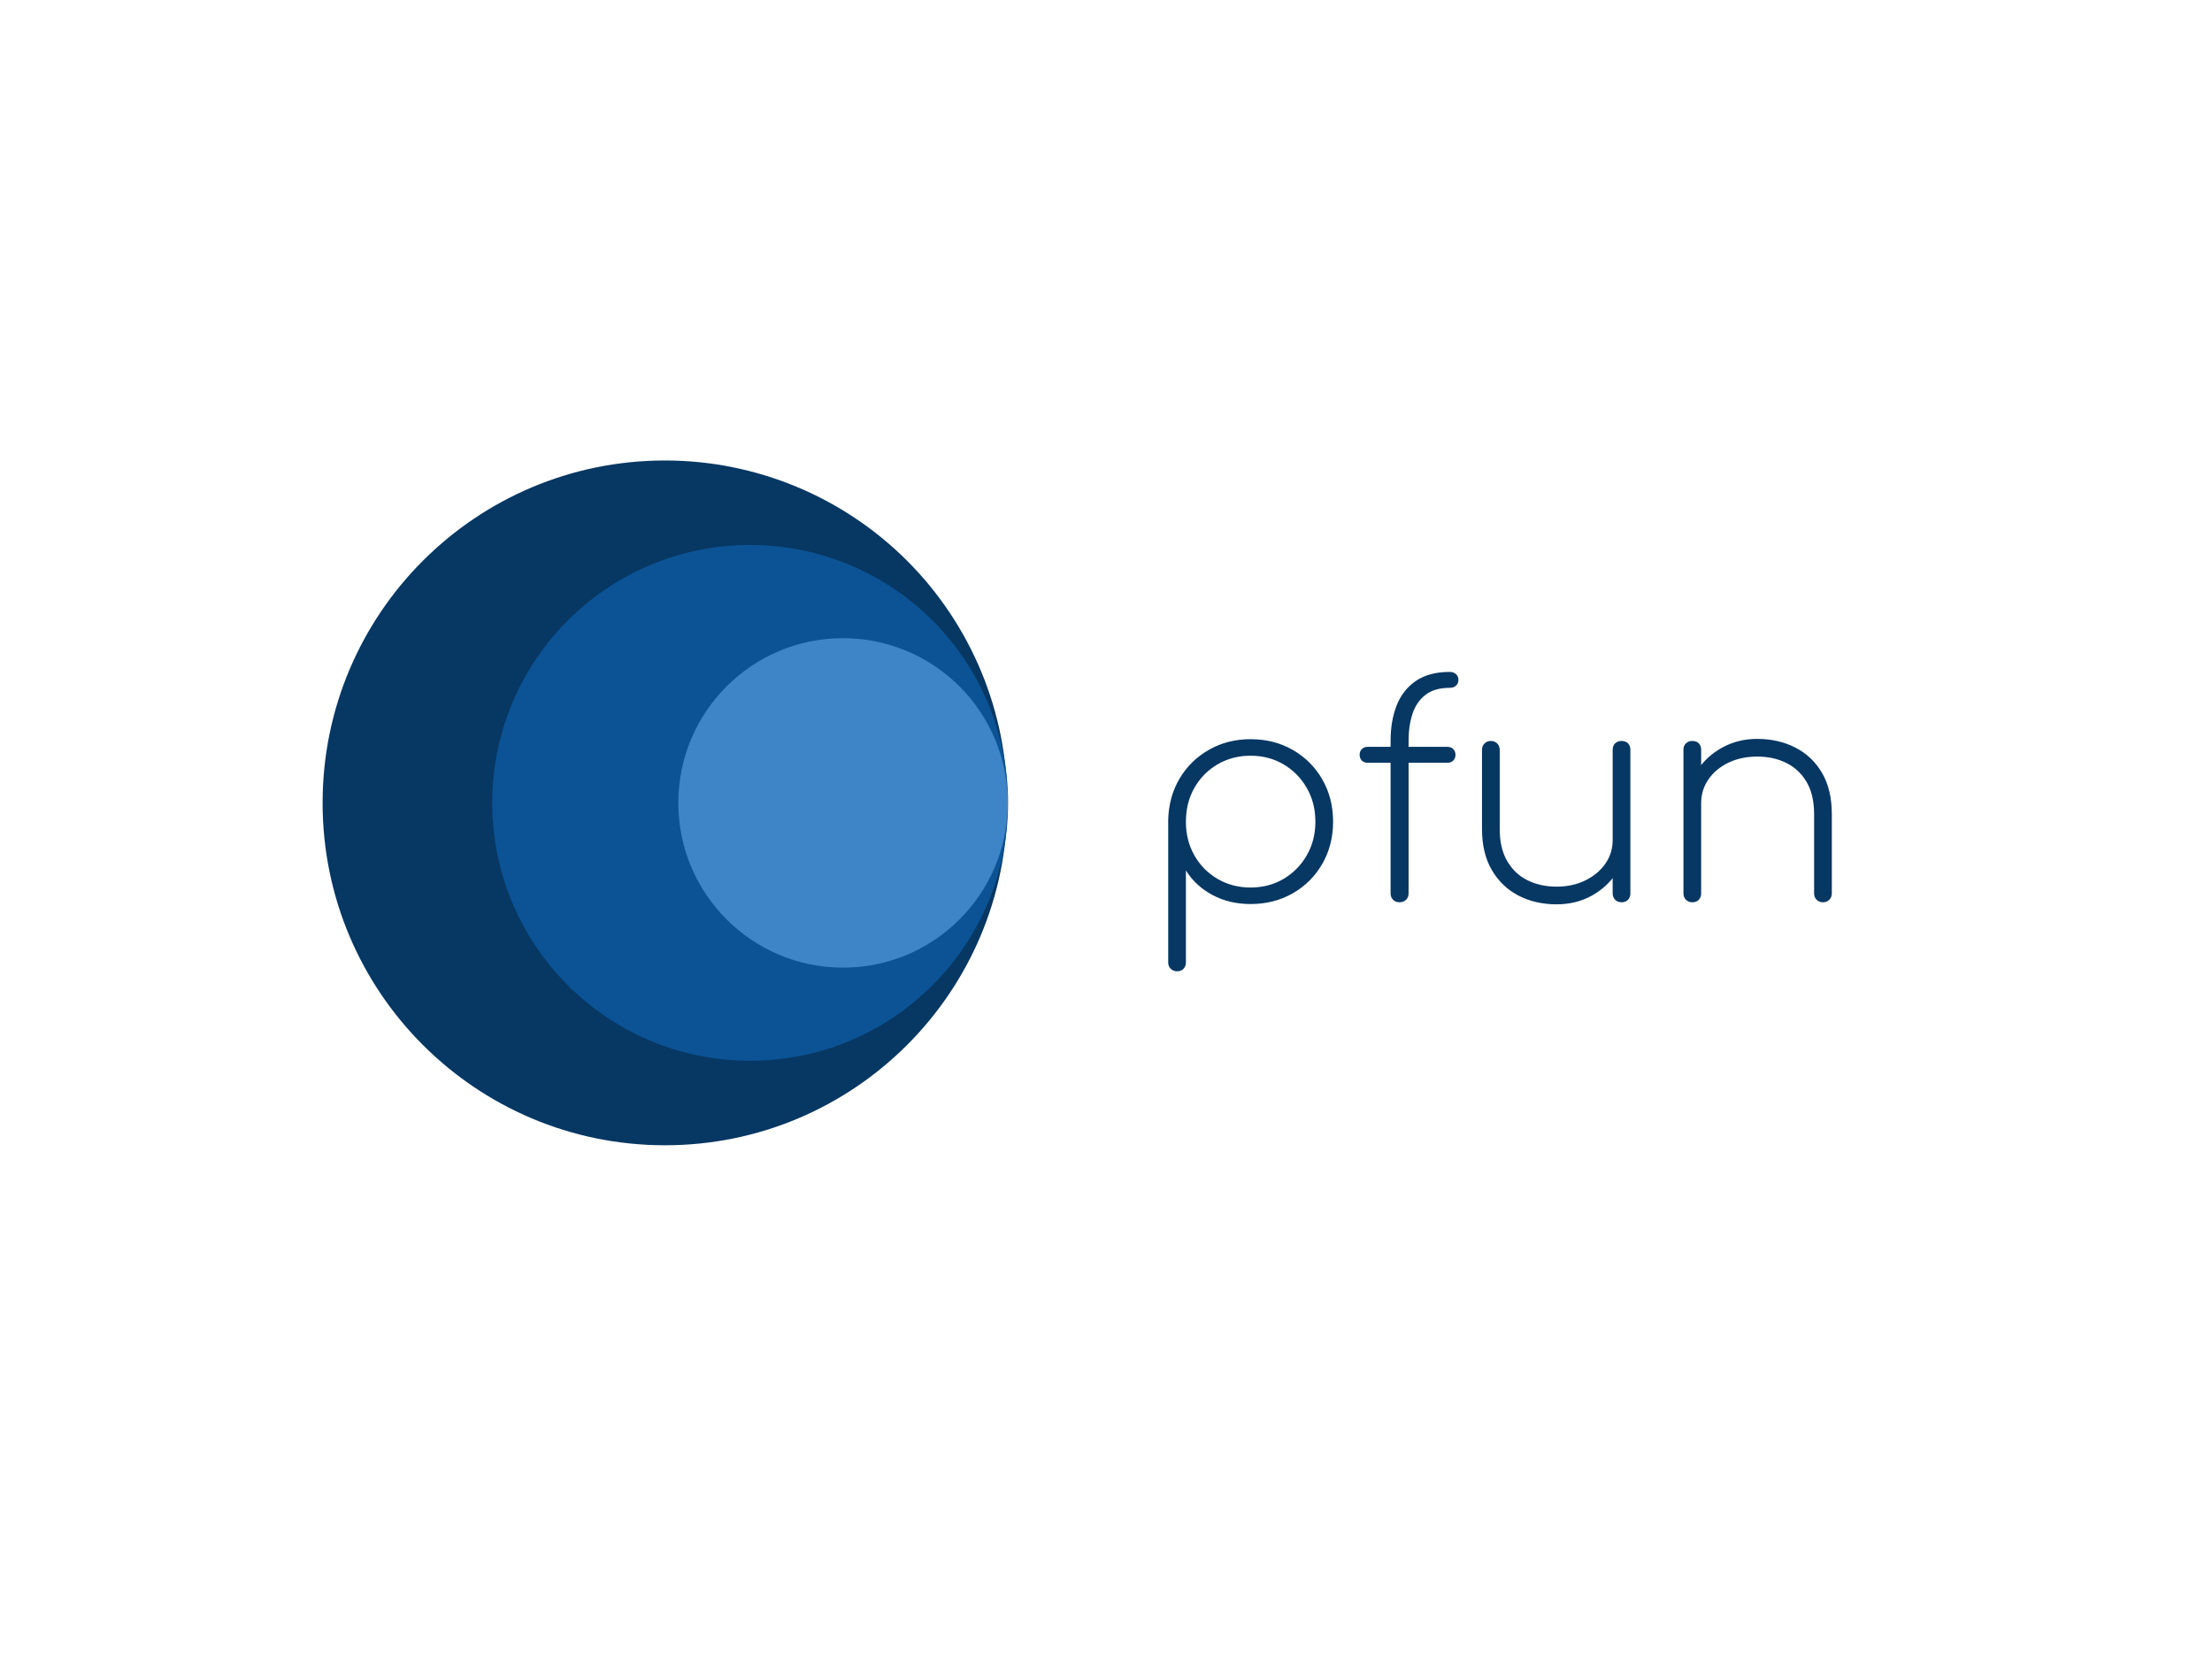
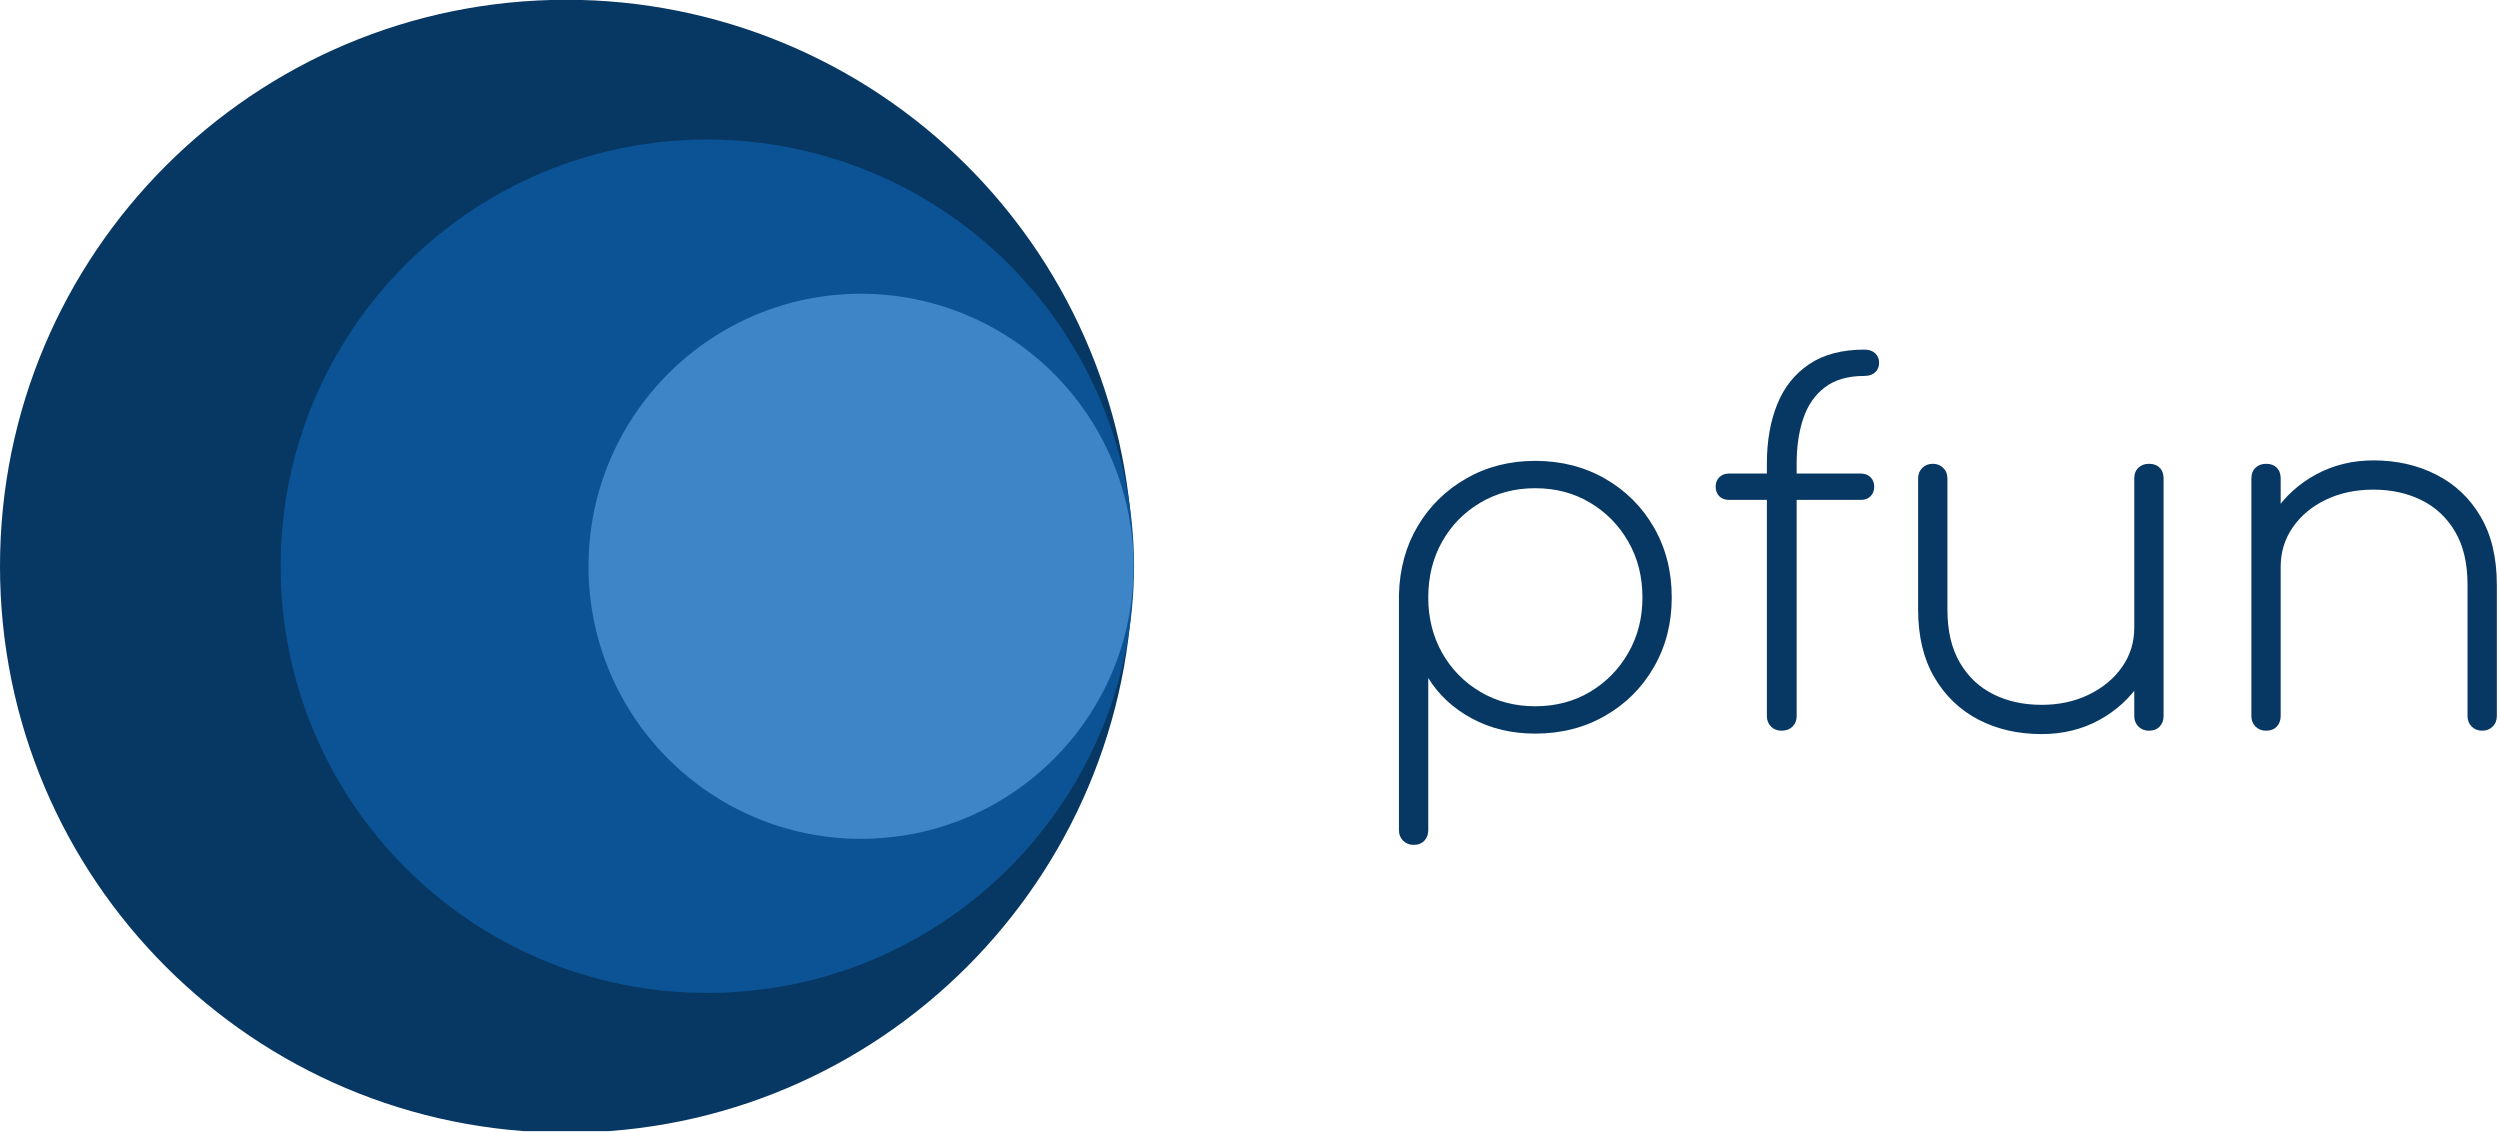
- <svg xmlns="http://www.w3.org/2000/svg" version="1.1" viewBox="0.0 0.0 960.0 720.0" fill="none" stroke="none" stroke-linecap="square" stroke-miterlimit="10">
+ <svg xmlns="http://www.w3.org/2000/svg" version="1.1" viewBox="0.0 0.0 655.822 296.724" fill="none" stroke="none" stroke-linecap="square" stroke-miterlimit="10">
  <clipPath id="p.0">
-     <path d="m0 0l960.0 0l0 720.0l-960.0 0l0 -720.0z" clip-rule="nonzero" />
+     <path d="m0 0l655.822 0l0 296.724l-655.822 0l0 -296.724z" clip-rule="nonzero" />
  </clipPath>
  <g clip-path="url(#p.0)">
-     <path fill="#000000" fill-opacity="0.0" d="m0 0l960.0 0l0 720.0l-960.0 0z" fill-rule="evenodd" />
-     <path fill="#073763" d="m140.008 348.444l0 0c0 -82.069 66.53 -148.598 148.598 -148.598l0 0c39.411 0 77.207 15.656 105.075 43.523c27.868 27.868 43.523 65.664 43.523 105.075l0 0c0 82.069 -66.53 148.598 -148.598 148.598l0 0c-82.069 0 -148.598 -66.53 -148.598 -148.598z" fill-rule="evenodd" />
-     <path fill="#0b5394" d="m213.63 348.438l0 0c0 -61.821 50.116 -111.937 111.937 -111.937l0 0c29.688 0 58.159 11.793 79.151 32.786c20.992 20.992 32.786 49.464 32.786 79.151l0 0c0 61.821 -50.116 111.937 -111.937 111.937l0 0c-61.821 0 -111.937 -50.116 -111.937 -111.937z" fill-rule="evenodd" />
-     <path fill="#3d85c6" d="m294.387 348.458l0 0c0 -39.486 32.01 -71.496 71.496 -71.496l0 0c18.962 0 37.147 7.533 50.555 20.941c13.408 13.408 20.941 31.593 20.941 50.555l0 0c0 39.486 -32.01 71.496 -71.496 71.496l0 0c-39.486 0 -71.496 -32.01 -71.496 -71.496z" fill-rule="evenodd" />
-     <path fill="#000000" fill-opacity="0.0" d="m486.479 259.703l333.512 0l0 161.48l-333.512 0z" fill-rule="evenodd" />
-     <path fill="#073763" d="m510.838 421.537q-1.656 0 -2.75 -1.094q-1.094 -1.078 -1.094 -2.75l0 -61.828q0.266 -10.109 4.938 -17.969q4.672 -7.875 12.734 -12.484q8.062 -4.609 18.047 -4.609q10.234 0 18.359 4.672q8.141 4.672 12.812 12.797q4.672 8.125 4.672 18.375q0 10.109 -4.672 18.234q-4.672 8.125 -12.812 12.797q-8.125 4.672 -18.359 4.672q-9.219 0 -16.578 -3.969q-7.359 -3.969 -11.453 -10.625l0 39.938q0 1.672 -1.031 2.75q-1.016 1.094 -2.812 1.094zm31.875 -36.359q8.062 0 14.391 -3.766q6.344 -3.781 10.047 -10.234q3.719 -6.469 3.719 -14.531q0 -8.203 -3.719 -14.656q-3.703 -6.469 -10.047 -10.234q-6.328 -3.781 -14.391 -3.781q-7.938 0 -14.344 3.781q-6.391 3.766 -10.047 10.234q-3.641 6.453 -3.641 14.656q0 8.062 3.641 14.531q3.656 6.453 10.047 10.234q6.406 3.766 14.344 3.766zm64.643 6.406q-1.672 0 -2.766 -1.078q-1.078 -1.094 -1.078 -2.766l0 -66.297q0 -8.703 2.688 -15.422q2.688 -6.719 8.375 -10.562q5.703 -3.844 14.531 -3.844q1.797 0 2.812 0.969q1.031 0.953 1.031 2.484q0 1.547 -1.031 2.5q-1.016 0.953 -2.812 0.953q-6.516 0 -10.422 3.016q-3.906 3.0 -5.641 8.188q-1.719 5.188 -1.719 11.719l0 66.297q0 1.672 -1.094 2.766q-1.094 1.078 -2.875 1.078zm-13.828 -60.547q-1.531 0 -2.5 -0.953q-0.953 -0.969 -0.953 -2.5q0 -1.531 0.953 -2.484q0.969 -0.969 2.5 -0.969l34.688 0q1.531 0 2.484 0.969q0.969 0.953 0.969 2.484q0 1.531 -0.969 2.5q-0.953 0.953 -2.484 0.953l-34.688 0zm82.048 61.438q-9.219 0 -16.516 -3.766q-7.297 -3.781 -11.594 -11.078q-4.281 -7.297 -4.281 -17.797l0 -34.422q0 -1.672 1.094 -2.75q1.094 -1.094 2.75 -1.094q1.672 0 2.75 1.094q1.094 1.078 1.094 2.75l0 34.422q0 8.328 3.266 13.906q3.266 5.562 8.828 8.312q5.562 2.75 12.609 2.75q6.906 0 12.406 -2.688q5.516 -2.688 8.703 -7.234q3.203 -4.547 3.203 -10.312l6.406 0q-0.516 7.938 -4.734 14.281q-4.219 6.328 -10.953 9.984q-6.719 3.641 -15.031 3.641zm28.156 -0.891q-1.656 0 -2.75 -1.078q-1.094 -1.094 -1.094 -2.766l0 -62.328q0 -1.797 1.094 -2.812q1.094 -1.031 2.75 -1.031q1.797 0 2.812 1.031q1.031 1.016 1.031 2.812l0 62.328q0 1.672 -1.031 2.766q-1.016 1.078 -2.812 1.078zm87.425 0q-1.656 0 -2.75 -1.078q-1.094 -1.094 -1.094 -2.766l0 -34.422q0 -8.453 -3.266 -13.953q-3.25 -5.516 -8.828 -8.266q-5.562 -2.75 -12.609 -2.75q-6.906 0 -12.422 2.625q-5.5 2.625 -8.703 7.234q-3.188 4.609 -3.188 10.359l-6.406 0q0.516 -7.922 4.734 -14.25q4.234 -6.344 11.016 -9.984q6.781 -3.656 14.969 -3.656q9.219 0 16.578 3.781q7.359 3.766 11.578 11.0q4.234 7.234 4.234 17.859l0 34.422q0 1.672 -1.094 2.766q-1.078 1.078 -2.75 1.078zm-56.703 0q-1.656 0 -2.75 -1.078q-1.094 -1.094 -1.094 -2.766l0 -62.328q0 -1.797 1.094 -2.812q1.094 -1.031 2.75 -1.031q1.797 0 2.812 1.031q1.031 1.016 1.031 2.812l0 62.328q0 1.672 -1.031 2.766q-1.016 1.078 -2.812 1.078z" fill-rule="nonzero" />
+     <path fill="#000000" fill-opacity="0.0" d="m0 0l655.822 0l0 296.724l-655.822 0z" fill-rule="evenodd" />
+     <path fill="#073763" d="m-9.0551184E-5 148.541l0 0c0 -82.069 66.53 -148.598 148.598 -148.598l0 0c39.411 0 77.207 15.656 105.075 43.523c27.868 27.868 43.523 65.664 43.523 105.075l0 0c0 82.069 -66.53 148.598 -148.598 148.598l0 0c-82.069 0 -148.598 -66.53 -148.598 -148.598z" fill-rule="evenodd" />
+     <path fill="#0b5394" d="m73.622 148.535l0 0c0 -61.821 50.116 -111.937 111.937 -111.937l0 0c29.688 0 58.159 11.793 79.151 32.786c20.992 20.992 32.786 49.464 32.786 79.151l0 0c0 61.821 -50.116 111.937 -111.937 111.937l0 0c-61.821 0 -111.937 -50.116 -111.937 -111.937z" fill-rule="evenodd" />
+     <path fill="#3d85c6" d="m154.379 148.555l0 0c0 -39.486 32.01 -71.496 71.496 -71.496l0 0c18.962 0 37.147 7.533 50.555 20.941c13.408 13.408 20.941 31.593 20.941 50.555l0 0c0 39.486 -32.01 71.496 -71.496 71.496l0 0c-39.486 0 -71.496 -32.01 -71.496 -71.496z" fill-rule="evenodd" />
+     <path fill="#000000" fill-opacity="0.0" d="m346.471 59.801l333.512 0l0 161.48l-333.512 0z" fill-rule="evenodd" />
+     <path fill="#073763" d="m370.83 221.634q-1.656 0 -2.75 -1.094q-1.094 -1.078 -1.094 -2.75l0 -61.828q0.266 -10.109 4.938 -17.969q4.672 -7.875 12.734 -12.484q8.062 -4.609 18.047 -4.609q10.234 0 18.359 4.672q8.141 4.672 12.812 12.797q4.672 8.125 4.672 18.375q0 10.109 -4.672 18.234q-4.672 8.125 -12.812 12.797q-8.125 4.672 -18.359 4.672q-9.219 0 -16.578 -3.969q-7.359 -3.969 -11.453 -10.625l0 39.938q0 1.672 -1.031 2.75q-1.016 1.094 -2.812 1.094zm31.875 -36.359q8.062 0 14.391 -3.766q6.344 -3.781 10.047 -10.234q3.719 -6.469 3.719 -14.531q0 -8.203 -3.719 -14.656q-3.703 -6.469 -10.047 -10.234q-6.328 -3.781 -14.391 -3.781q-7.938 0 -14.344 3.781q-6.391 3.766 -10.047 10.234q-3.641 6.453 -3.641 14.656q0 8.062 3.641 14.531q3.656 6.453 10.047 10.234q6.406 3.766 14.344 3.766zm64.643 6.406q-1.672 0 -2.766 -1.078q-1.078 -1.094 -1.078 -2.766l0 -66.297q0 -8.703 2.688 -15.422q2.688 -6.719 8.375 -10.562q5.703 -3.844 14.531 -3.844q1.797 0 2.812 0.969q1.031 0.953 1.031 2.484q0 1.547 -1.031 2.5q-1.016 0.953 -2.812 0.953q-6.516 0 -10.422 3.016q-3.906 3.0 -5.641 8.188q-1.719 5.188 -1.719 11.719l0 66.297q0 1.672 -1.094 2.766q-1.094 1.078 -2.875 1.078zm-13.828 -60.547q-1.531 0 -2.5 -0.953q-0.953 -0.969 -0.953 -2.5q0 -1.531 0.953 -2.484q0.969 -0.969 2.5 -0.969l34.688 0q1.531 0 2.484 0.969q0.969 0.953 0.969 2.484q0 1.531 -0.969 2.5q-0.953 0.953 -2.484 0.953l-34.688 0zm82.048 61.438q-9.219 0 -16.516 -3.766q-7.297 -3.781 -11.594 -11.078q-4.281 -7.297 -4.281 -17.797l0 -34.422q0 -1.672 1.094 -2.75q1.094 -1.094 2.75 -1.094q1.672 0 2.75 1.094q1.094 1.078 1.094 2.75l0 34.422q0 8.328 3.266 13.906q3.266 5.562 8.828 8.312q5.562 2.75 12.609 2.75q6.906 0 12.406 -2.688q5.516 -2.688 8.703 -7.234q3.203 -4.547 3.203 -10.312l6.406 0q-0.516 7.938 -4.734 14.281q-4.219 6.328 -10.953 9.984q-6.719 3.641 -15.031 3.641zm28.156 -0.891q-1.656 0 -2.75 -1.078q-1.094 -1.094 -1.094 -2.766l0 -62.328q0 -1.797 1.094 -2.812q1.094 -1.031 2.75 -1.031q1.797 0 2.812 1.031q1.031 1.016 1.031 2.812l0 62.328q0 1.672 -1.031 2.766q-1.016 1.078 -2.812 1.078zm87.425 0q-1.656 0 -2.75 -1.078q-1.094 -1.094 -1.094 -2.766l0 -34.422q0 -8.453 -3.266 -13.953q-3.25 -5.516 -8.828 -8.266q-5.562 -2.75 -12.609 -2.75q-6.906 0 -12.422 2.625q-5.5 2.625 -8.703 7.234q-3.188 4.609 -3.188 10.359l-6.406 0q0.516 -7.922 4.734 -14.25q4.234 -6.344 11.016 -9.984q6.781 -3.656 14.969 -3.656q9.219 0 16.578 3.781q7.359 3.766 11.578 11.0q4.234 7.234 4.234 17.859l0 34.422q0 1.672 -1.094 2.766q-1.078 1.078 -2.75 1.078zm-56.703 0q-1.656 0 -2.75 -1.078q-1.094 -1.094 -1.094 -2.766l0 -62.328q0 -1.797 1.094 -2.812q1.094 -1.031 2.75 -1.031q1.797 0 2.812 1.031q1.031 1.016 1.031 2.812l0 62.328q0 1.672 -1.031 2.766q-1.016 1.078 -2.812 1.078z" fill-rule="nonzero" />
  </g>
</svg>
